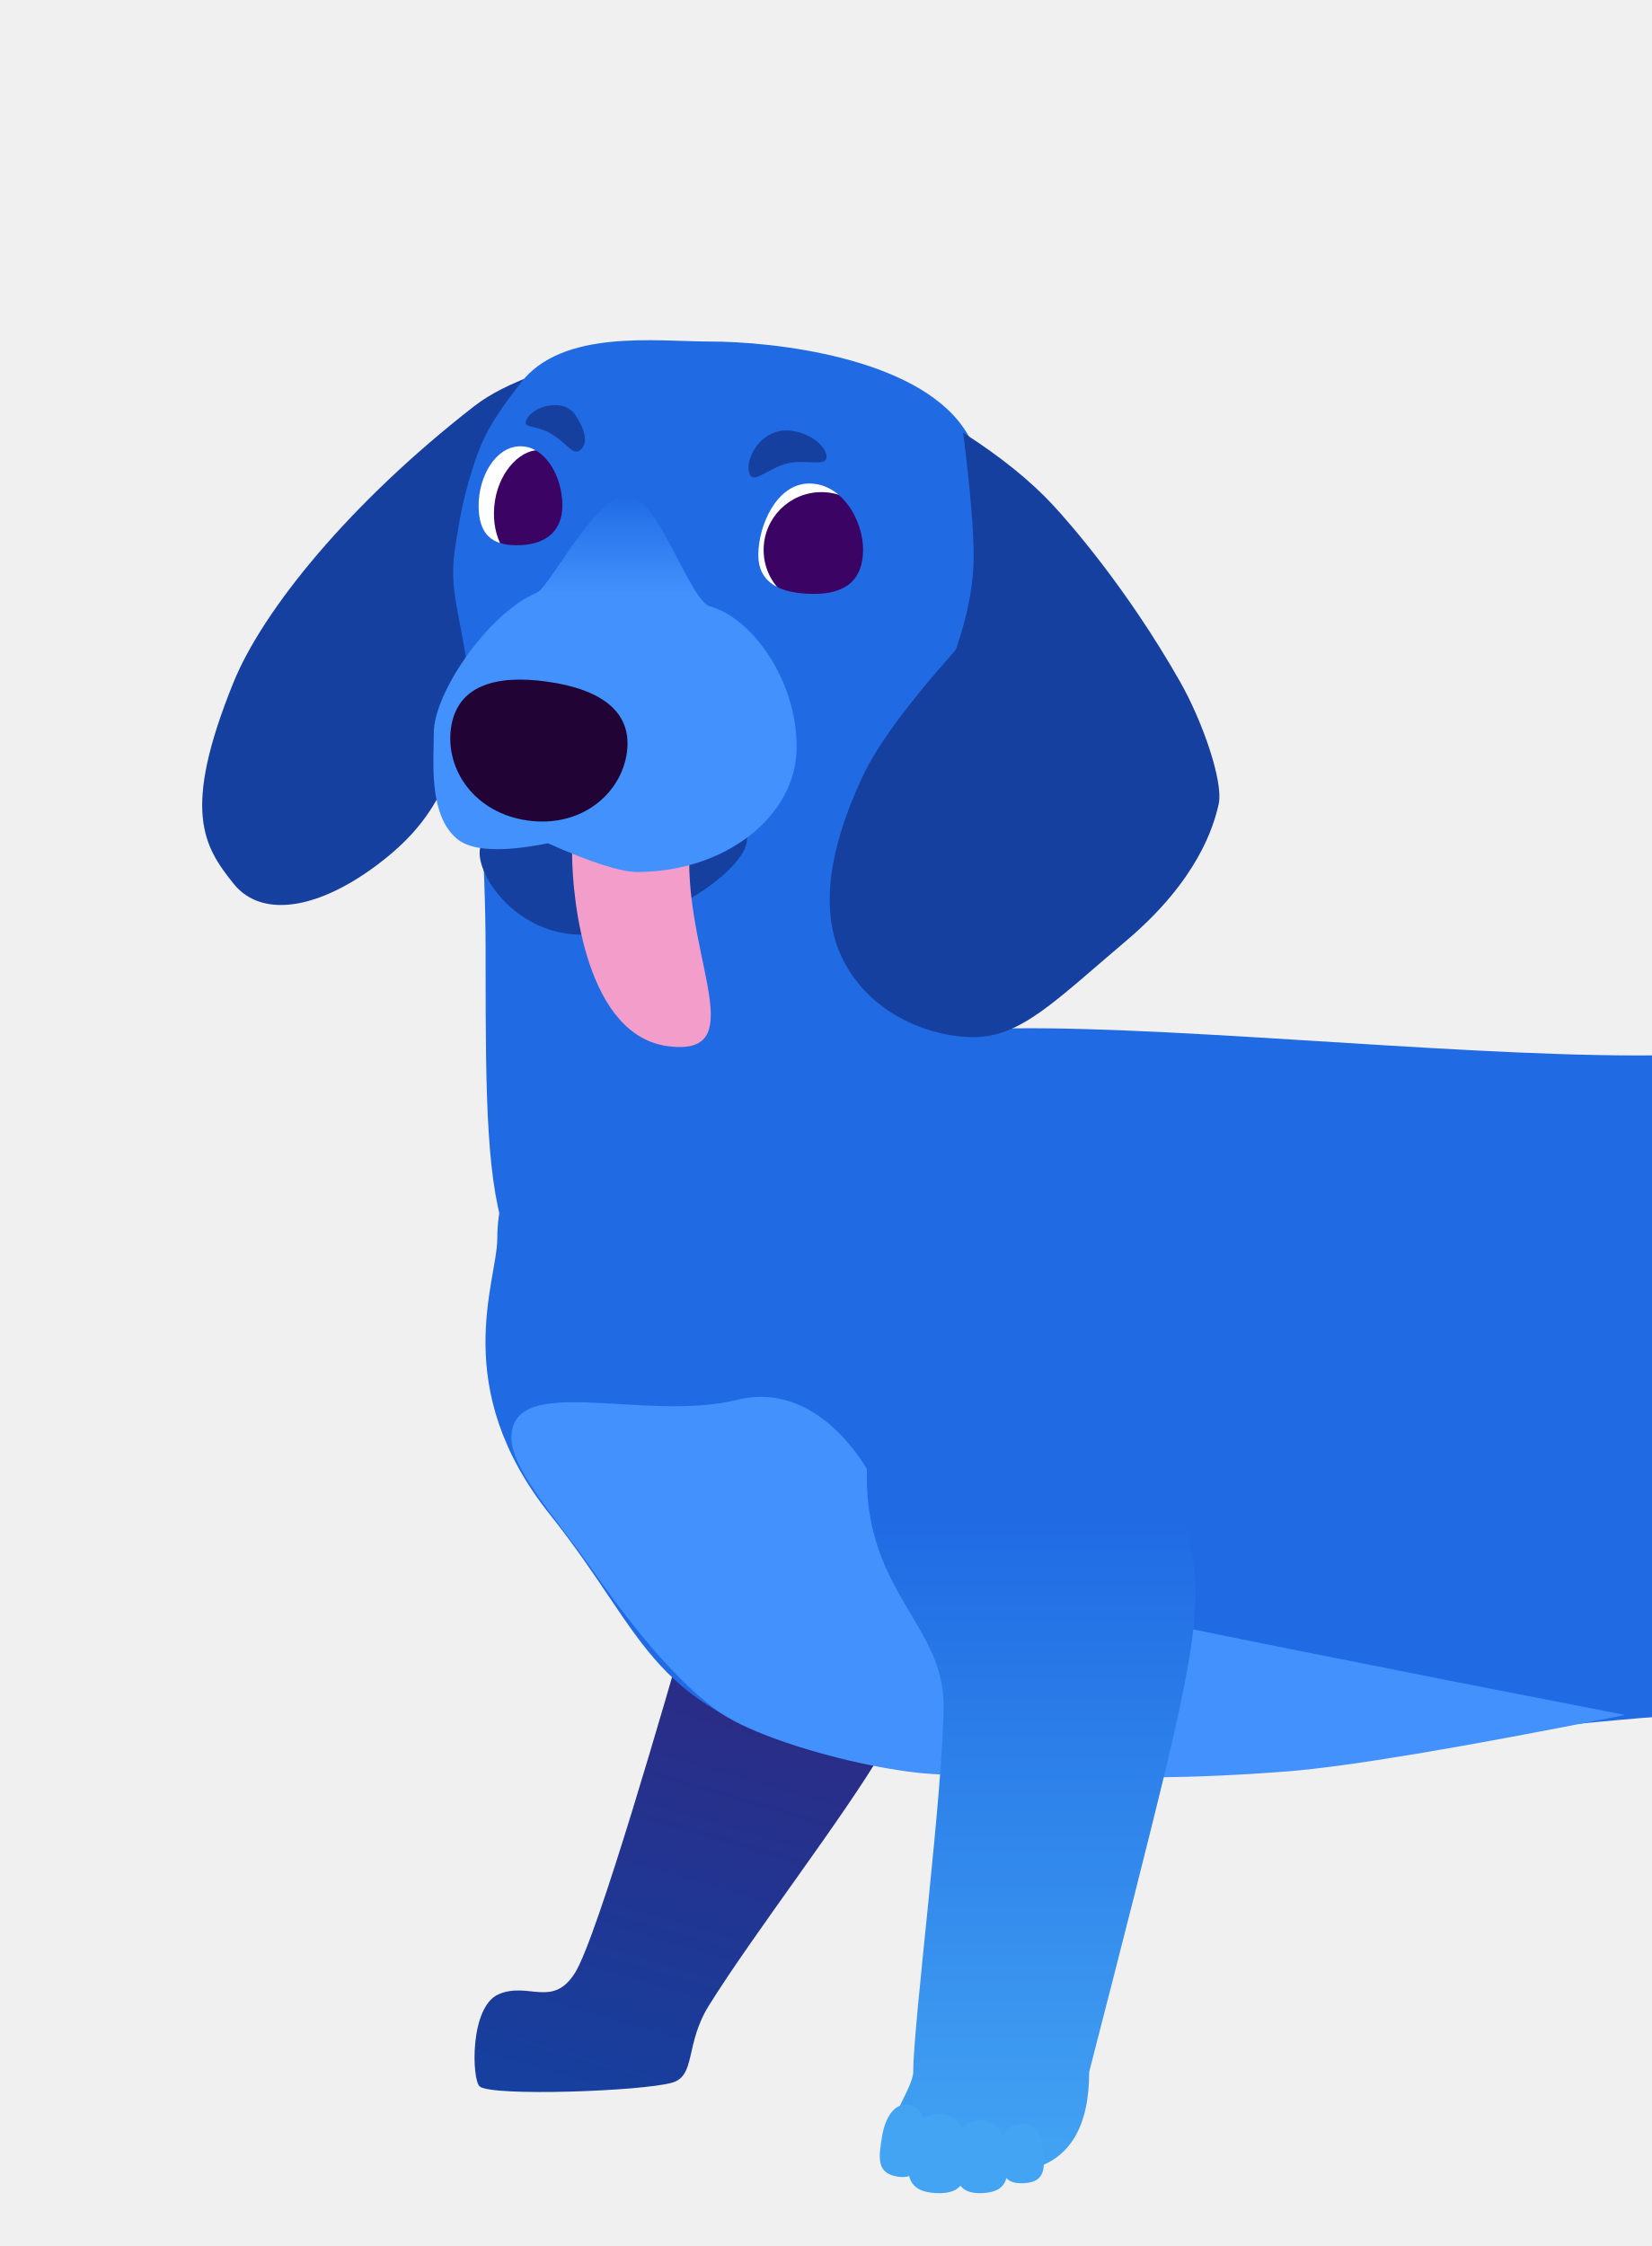
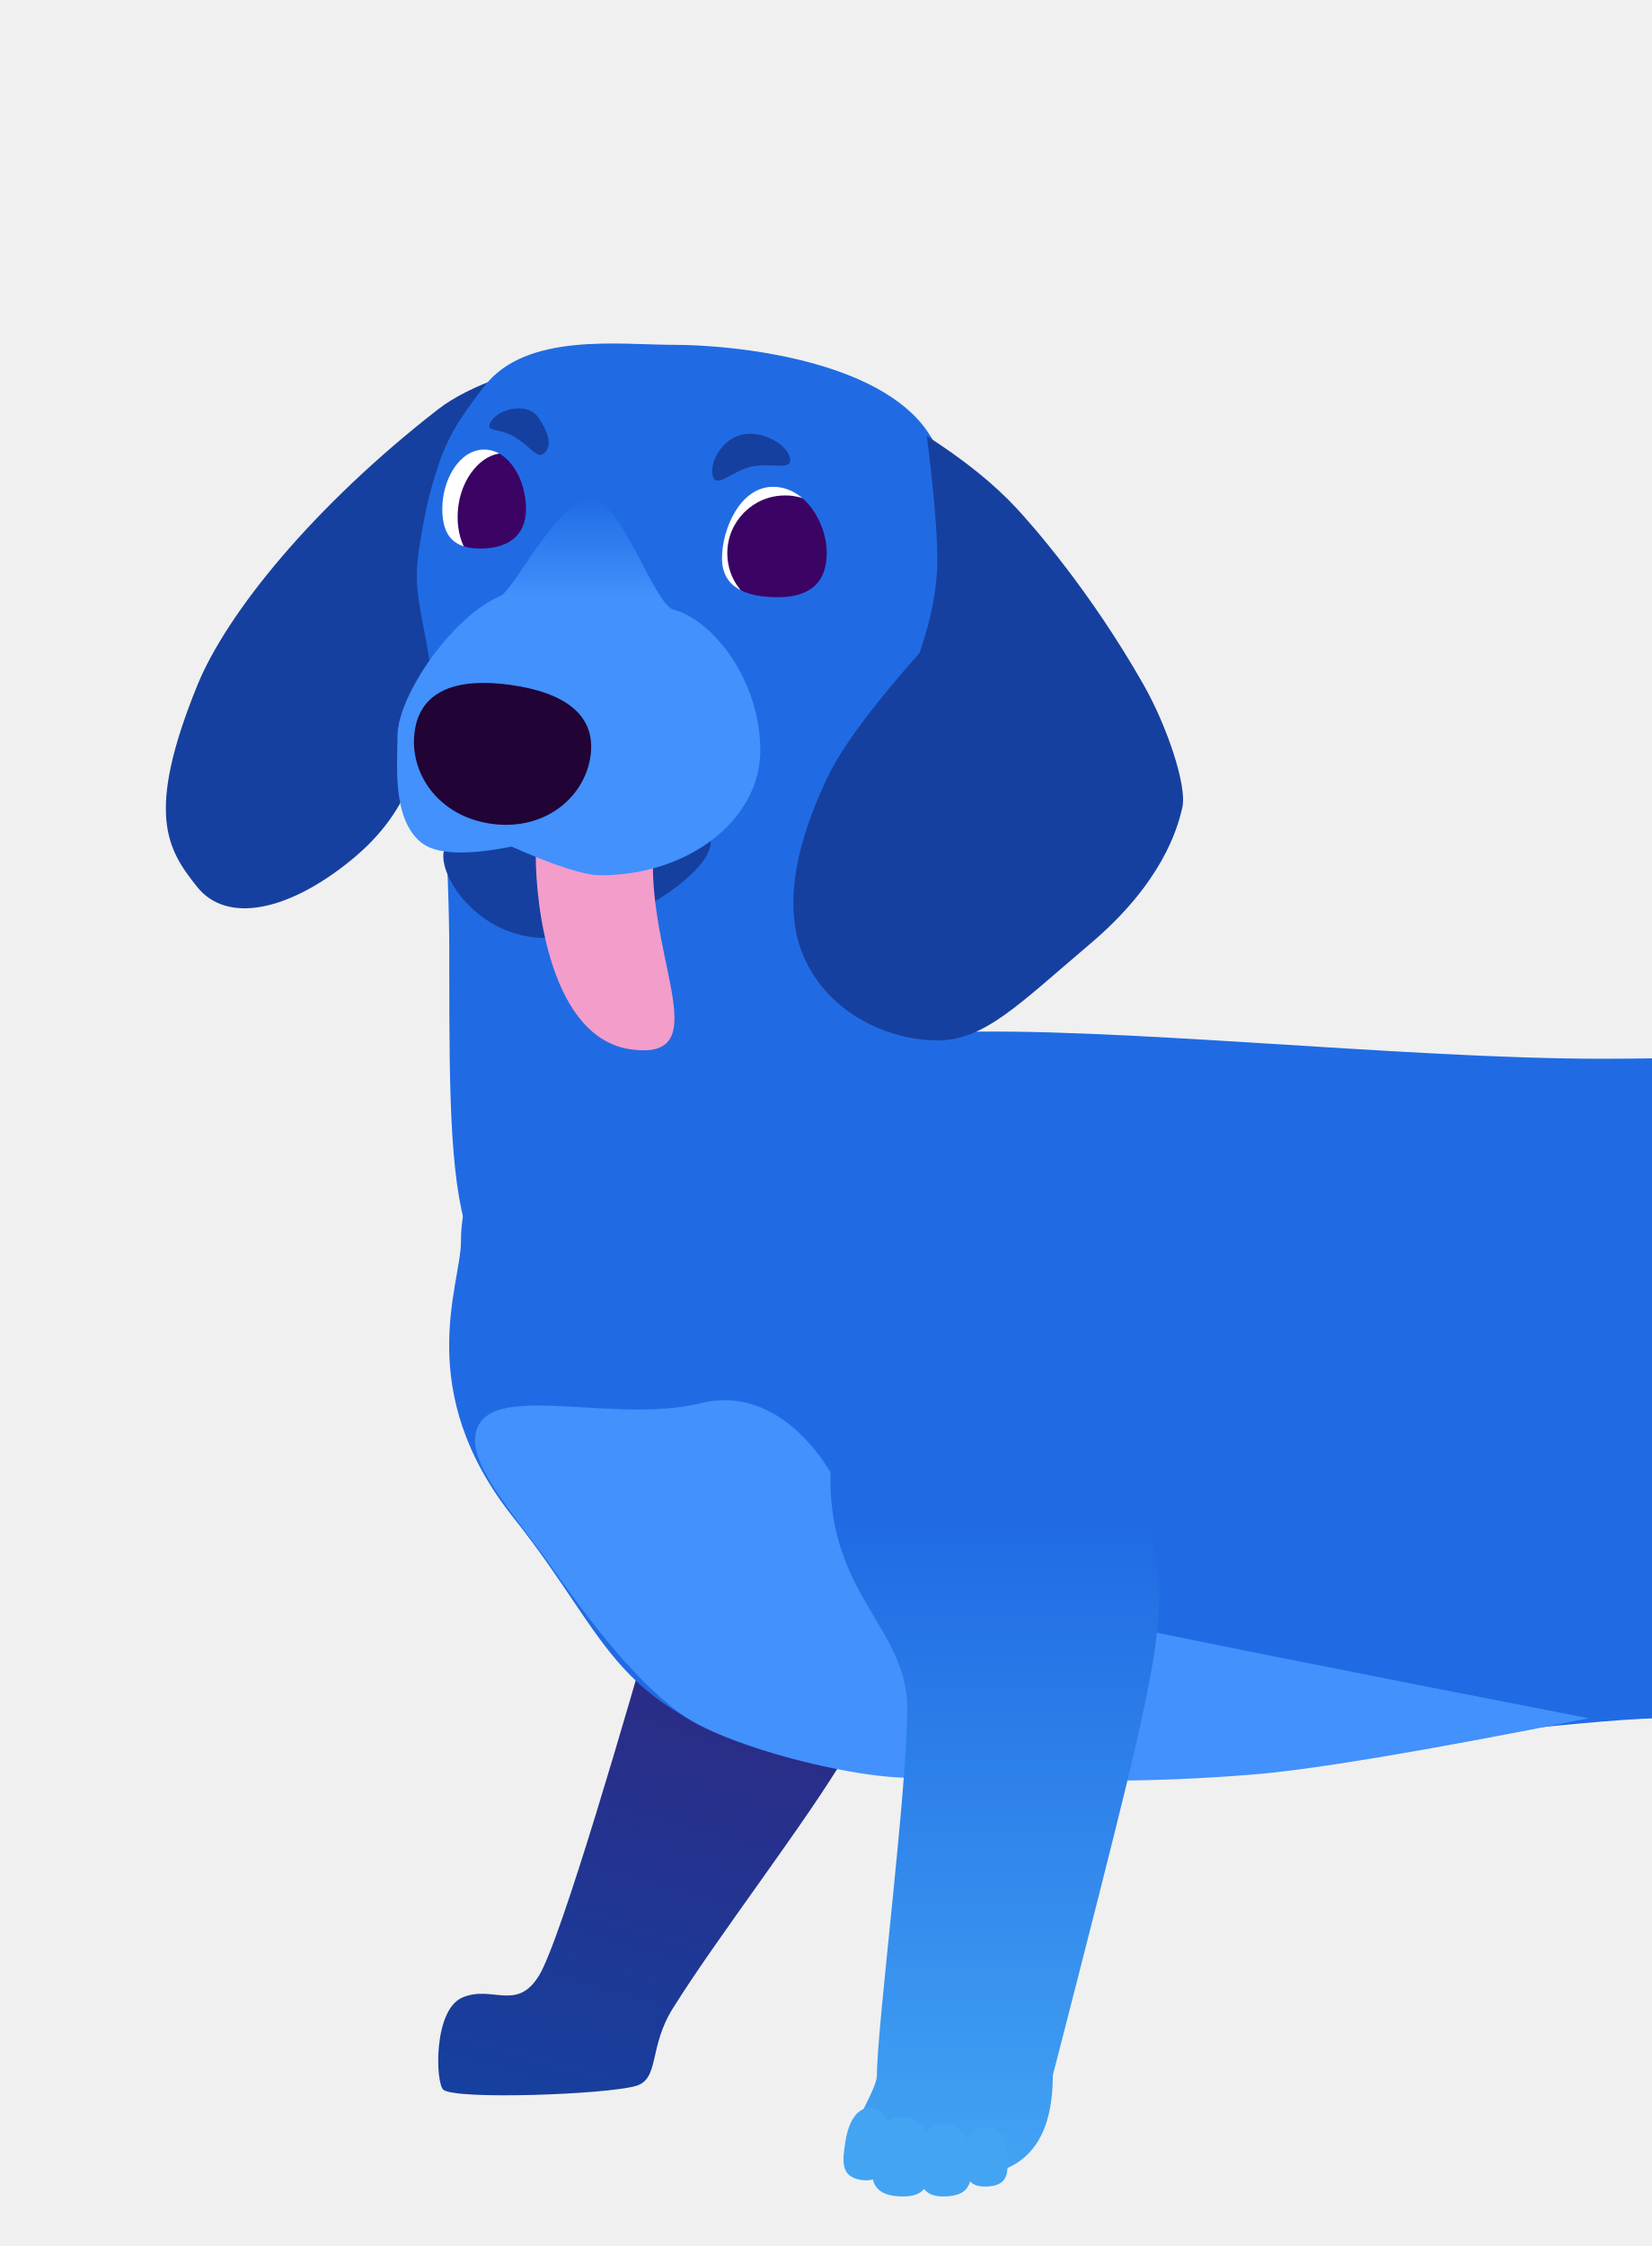
<svg xmlns="http://www.w3.org/2000/svg" width="500px" height="680px" viewBox="0 0 500 680" version="1.1">
  <defs>
    <linearGradient x1="50%" y1="0%" x2="50%" y2="100%" id="linearGradient-1">
      <stop stop-color="#3F196F" offset="0%" />
      <stop stop-color="#16409F" offset="100%" />
    </linearGradient>
    <linearGradient x1="50%" y1="22.416%" x2="50%" y2="100%" id="linearGradient-2">
      <stop stop-color="#206BE4" offset="0%" />
      <stop stop-color="#43A4F3" offset="100%" />
    </linearGradient>
    <linearGradient x1="50%" y1="0%" x2="50%" y2="26.172%" id="linearGradient-3">
      <stop stop-color="#206BE4" offset="0%" />
      <stop stop-color="#4291FC" offset="100%" />
    </linearGradient>
  </defs>
  <g id="Page-1" stroke="none" stroke-width="1" fill="none" fill-rule="evenodd">
-     <path d="M235.443,632.588 C241.869,628.588 235.926,620.34 239.729,607.03 C246.882,581.99 263.25,541.053 269.158,517.885 C278.206,482.403 280.928,465.885 278.206,452.26 C272.668,424.544 272.668,424.544 257.659,402.612 C250.277,391.825 188.278,366.263 179.551,413.251 C170.823,460.239 201.624,469.4 201.624,495.701 C201.624,519.968 201.572,596.426 198.027,608.706 C194.482,620.985 185.13,615.115 177.583,621.327 C170.144,627.449 176.929,648.564 179.792,649.753 C184.305,651.628 227.316,637.647 235.443,632.588 Z" id="right-leg" fill="url(#linearGradient-1)" transform="translate(226.7132, 517.9251) rotate(16) translate(-226.7132, -517.9251) " />
-     <path d="M297.899,311.576 C345.803,309.59 436.271,319.549 495.934,319.549 C501.663,319.549 507.352,319.497 513.001,319.401 L513.006,519.193 C463.586,520.636 311.848,546.272 254.541,531.988 C195.589,517.294 197.23,497.122 166.489,458.517 C135.748,419.913 150.574,387.969 150.574,374.945 C150.574,339.488 187.276,316.163 297.899,311.576 Z" id="body-front" fill="#206BE4" />
-     <path d="M217.179,517.925 C232.617,529.191 281.934,540.662 294.358,536.303 C298.938,534.695 328.472,541.136 389.816,536.303 C408.025,534.868 442.109,529.175 492.066,519.225 C344.856,490.636 271.25,475.059 271.25,472.494 C271.25,452.336 251.222,416.848 223.266,423.808 C195.31,430.769 154.837,415.2 154.837,435.359 C154.837,444.758 168.671,460.114 177.369,472.494 C187.324,486.665 201.74,506.659 217.179,517.925 Z" id="front-belly-tint" fill="#4291FC" />
-     <path d="M312.338,656.686 C323.971,653.625 329.788,643.829 329.788,627.298 C340.602,585.351 348.044,555.969 352.115,539.153 C361.012,502.398 363.689,485.287 361.012,471.173 C355.567,442.463 355.567,442.463 340.808,419.743 C333.549,408.569 272.582,382.09 264,430.764 C255.418,479.438 285.705,488.929 285.705,516.174 C285.705,541.311 276.521,612.604 276.521,627.298 C276.521,632.581 265.385,646.832 269.174,652.094 C275.924,661.467 294.889,661.278 312.338,656.686 Z" id="left-leg" fill="url(#linearGradient-2)" />
-     <g id="front-toe-beans" transform="translate(264.9442, 636.1295)" fill="#43A4F3">
+     <path d="M224.443,633.588 C230.869,629.588 224.926,621.34 228.729,608.03 C235.882,582.99 252.25,542.053 258.158,518.885 C267.206,483.403 269.928,466.885 267.206,453.26 C261.668,425.544 261.668,425.544 246.659,403.612 C239.277,392.825 177.278,367.263 168.551,414.251 C159.823,461.239 190.624,470.4 190.624,496.701 C190.624,520.968 190.572,597.426 187.027,609.706 C183.482,621.985 174.13,616.115 166.583,622.327 C159.144,628.449 165.929,649.564 168.792,650.753 C173.305,652.628 216.316,638.647 224.443,633.588 Z" id="right-leg" fill="url(#linearGradient-1)" transform="translate(215.7132, 518.9251) rotate(16) translate(-215.7132, -518.9251) " />
+     <path d="M286.899,312.576 C334.803,310.59 425.271,320.549 484.934,320.549 C490.663,320.549 496.352,320.497 502.001,320.401 L502.006,520.193 C452.586,521.636 300.848,547.272 243.541,532.988 C184.589,518.294 186.23,498.122 155.489,459.517 C124.748,420.913 139.574,388.969 139.574,375.945 C139.574,340.488 176.276,317.163 286.899,312.576 Z" id="body-front" fill="#206BE4" />
+     <path d="M206.179,518.925 C221.617,530.191 270.934,541.662 283.358,537.303 C287.938,535.695 317.472,542.136 378.816,537.303 C397.025,535.868 431.109,530.175 481.066,520.225 C333.856,491.636 260.25,476.059 260.25,473.494 C260.25,453.336 240.222,417.848 212.266,424.808 C184.31,431.769 143.837,416.2 143.837,436.359 C143.837,445.758 157.671,461.114 166.369,473.494 C176.324,487.665 190.74,507.659 206.179,518.925 Z" id="front-belly-tint" fill="#4291FC" />
+     <path d="M301.338,657.686 C312.971,654.625 318.788,644.829 318.788,628.298 C329.602,586.351 337.044,556.969 341.115,540.153 C350.012,503.398 352.689,486.287 350.012,472.173 C344.567,443.463 344.567,443.463 329.808,420.743 C322.549,409.569 261.582,383.09 253,431.764 C244.418,480.438 274.705,489.929 274.705,517.174 C274.705,542.311 265.521,613.604 265.521,628.298 C265.521,633.581 254.385,647.832 258.174,653.094 C264.924,662.467 283.889,662.278 301.338,657.686 Z" id="left-leg" fill="url(#linearGradient-2)" />
+     <g id="front-toe-beans" transform="translate(253.9442, 637.1295)" fill="#43A4F3">
      <path d="M32.056,27.871 C40.056,27.871 40.056,22.946 40.056,16.871 C40.056,10.795 37.513,5.871 32.056,5.871 C26.598,5.871 24.056,10.795 24.056,16.871 C24.056,22.946 24.056,27.871 32.056,27.871 Z" id="toe" transform="translate(32.05576, 16.87053) rotate(-3) translate(-32.05576, -16.87053) " />
      <path d="M8.5,23 C15,23 15,18.075 15,12 C15,5.925 12.934,1 8.5,1 C4.066,1 2,5.925 2,12 C2,18.075 2,23 8.5,23 Z" id="toe" transform="translate(8.5, 12) rotate(9) translate(-8.5, -12) " />
      <path d="M19.056,27.871 C28.056,27.871 28.056,22.498 28.056,15.871 C28.056,9.243 25.196,3.871 19.056,3.871 C12.916,3.871 10.056,9.243 10.056,15.871 C10.056,22.498 10.056,27.871 19.056,27.871 Z" id="toe" transform="translate(19.05576, 15.87053) rotate(3) translate(-19.05576, -15.87053) " />
      <path d="M44.556,24.871 C51.056,24.871 51.056,20.841 51.056,15.871 C51.056,10.9 48.99,6.871 44.556,6.871 C40.121,6.871 38.056,10.9 38.056,15.871 C38.056,20.841 38.056,24.871 44.556,24.871 Z" id="toe" transform="translate(44.55576, 15.87053) rotate(-3) translate(-44.55576, -15.87053) " />
    </g>
-     <g id="head" transform="translate(61, 103)">
+     <g id="head" transform="translate(50, 104)">
      <path d="M102.219,10 C91.694,46.387 85.162,74.455 82.623,94.204 C78.815,123.829 75.263,140.92 56.358,156.377 C37.454,171.834 18.74,175.835 9.703,164.525 C0.665,153.214 -6.104,142.523 9.703,103.599 C18.589,81.717 44.865,49.29 82.623,19.94 C87.302,16.304 93.834,12.99 102.219,10 Z" id="right-ear" fill="#16409F" />
      <circle id="eyeball-left" fill="#FFFFFF" cx="186.219" cy="57" r="22" />
      <circle id="iris-left" fill="#3A0364" cx="187.719" cy="63.5" r="17.5" />
      <path d="M188.219,77 C197.553,76.671 202.219,74.045 202.219,69.121 C202.219,64.197 201.512,60.49 200.098,58 C201.49,63.34 201.191,67.617 199.201,70.832 C197.211,74.046 193.55,76.102 188.219,77 Z" id="eye-liner" fill="#4291FC" />
      <circle id="eyeball-right" fill="#FFFFFF" cx="104.219" cy="49" r="22" />
      <path d="M100.535,67.968 C107.033,67.967 112.728,60.179 112.729,50.572 C112.729,40.965 106.562,33.177 100.538,33.178 C94.514,33.179 88.709,40.847 88.708,50.454 C88.707,60.061 94.037,67.969 100.535,67.968 Z" id="iris-right" fill="#3A0364" transform="translate(100.7182, 50.57304) rotate(9) translate(-100.7182, -50.57304) " />
      <path d="M154.017,0.405 C172.911,0.405 216.158,5.051 230.868,26.71 C253.349,59.811 238.528,124.553 238.528,176.157 C238.528,203.057 249.824,225.661 243.062,247.692 C228.366,295.576 169.679,301.054 136.994,298.479 C87.053,294.545 86.054,270.494 86.034,189.186 L86.034,184.136 C86.034,161.406 83.887,116.262 79.117,90.482 C76.911,78.557 75.211,72.793 76.911,62.085 C78.676,50.974 79.81,45.735 82.842,36.584 C86.252,26.289 91.277,20.008 96.598,13.018 C109.182,-3.512 137.796,0.405 154.017,0.405 Z M184.055,43.388 C174.077,43.388 168.612,56.255 168.612,65.003 C168.612,73.751 175.622,76.809 185.599,76.809 C195.576,76.809 200.329,72.106 200.329,63.358 C200.329,54.61 194.032,43.388 184.055,43.388 Z M96.598,32.118 C89.039,32.118 83.919,41.301 83.919,50.049 C83.919,58.797 87.931,62.085 95.49,62.085 C103.048,62.085 109.276,58.797 109.276,50.049 C109.276,41.301 104.156,32.118 96.598,32.118 Z" id="face" fill="#206BE4" />
      <path d="M176.57,37.387 C182.666,37.387 188.58,41.69 188.58,37.388 C188.579,33.086 182.075,27.295 175.978,27.295 C169.881,27.294 164.559,33.083 164.559,37.385 C164.56,41.687 170.473,37.386 176.57,37.387 Z" id="eyebrow-left" fill="#16409F" transform="translate(176.5696, 33.29728) rotate(-13) translate(-176.5696, -33.29728) " />
      <path d="M108.036,29.353 C114.066,29.352 116.944,31.507 117.869,28.855 C118.794,26.204 116.844,23.395 111.058,20.69 C105.272,17.986 99.154,24.788 99.153,29.017 C99.152,33.247 102.007,29.355 108.036,29.353 Z" id="eyebrow-right" fill="#16409F" transform="translate(108.6207, 25.53076) rotate(32) translate(-108.6207, -25.53076) " />
      <path d="M230.631,28 C241.921,35.232 250.98,42.53 257.809,49.894 C262.583,55.043 280.041,74.792 296.25,103.282 C303.226,115.544 309.472,133.782 308.003,140.424 C306.534,147.067 301.761,163.404 280.09,181.753 C258.419,200.102 248.124,211 233.814,211 C219.504,211 200.667,203.115 193.169,185.197 C185.671,167.279 194.078,144.964 200.515,131.425 C204.806,122.399 214.11,109.818 228.427,93.683 C232.018,83.242 233.814,73.894 233.814,65.639 C233.814,57.384 232.753,44.838 230.631,28 Z" id="left-ear" fill="#16409F" />
      <path d="M115.259,180 C134.247,180 165.219,161.62 165.219,150.872 C165.219,140.123 138.008,147.419 119.02,147.419 C100.033,147.419 84.219,146.726 84.219,155.172 C84.219,163.619 96.271,180 115.259,180 Z" id="chin" fill="#16409F" />
      <path d="M141.332,213.758 C165.989,216.904 147.682,188.85 147.682,157.9 C147.682,126.951 112.219,139.941 112.219,155.044 C112.219,170.148 116.675,210.613 141.332,213.758 Z" id="tongue" fill="#F39DCA" />
      <path d="M131.923,161 C158.596,161 180.219,144.079 180.219,123.206 C180.219,102.332 166.214,83.857 153.965,80.587 C148.021,79 138.371,48.03 129.338,47.029 C119.758,45.967 105.589,74.699 101.527,76.422 C86.839,82.651 70.35,106.741 70.35,118.86 C70.35,127.455 68.653,143.824 77.478,151.04 C81.886,154.645 91.027,155.069 104.899,152.313 C117.942,158.104 126.95,161 131.923,161 Z" id="snout" fill="url(#linearGradient-3)" />
      <path d="M101.724,145.619 C118.006,145.617 128.609,133.782 128.61,121.126 C128.611,108.469 118.009,103.167 101.728,103.169 C85.446,103.17 74.844,108.474 74.843,121.13 C74.842,133.786 85.443,145.62 101.724,145.619 Z" id="nose" fill="#210335" transform="translate(101.7262, 124.3936) rotate(8) translate(-101.7262, -124.3936) " />
    </g>
  </g>
</svg>
